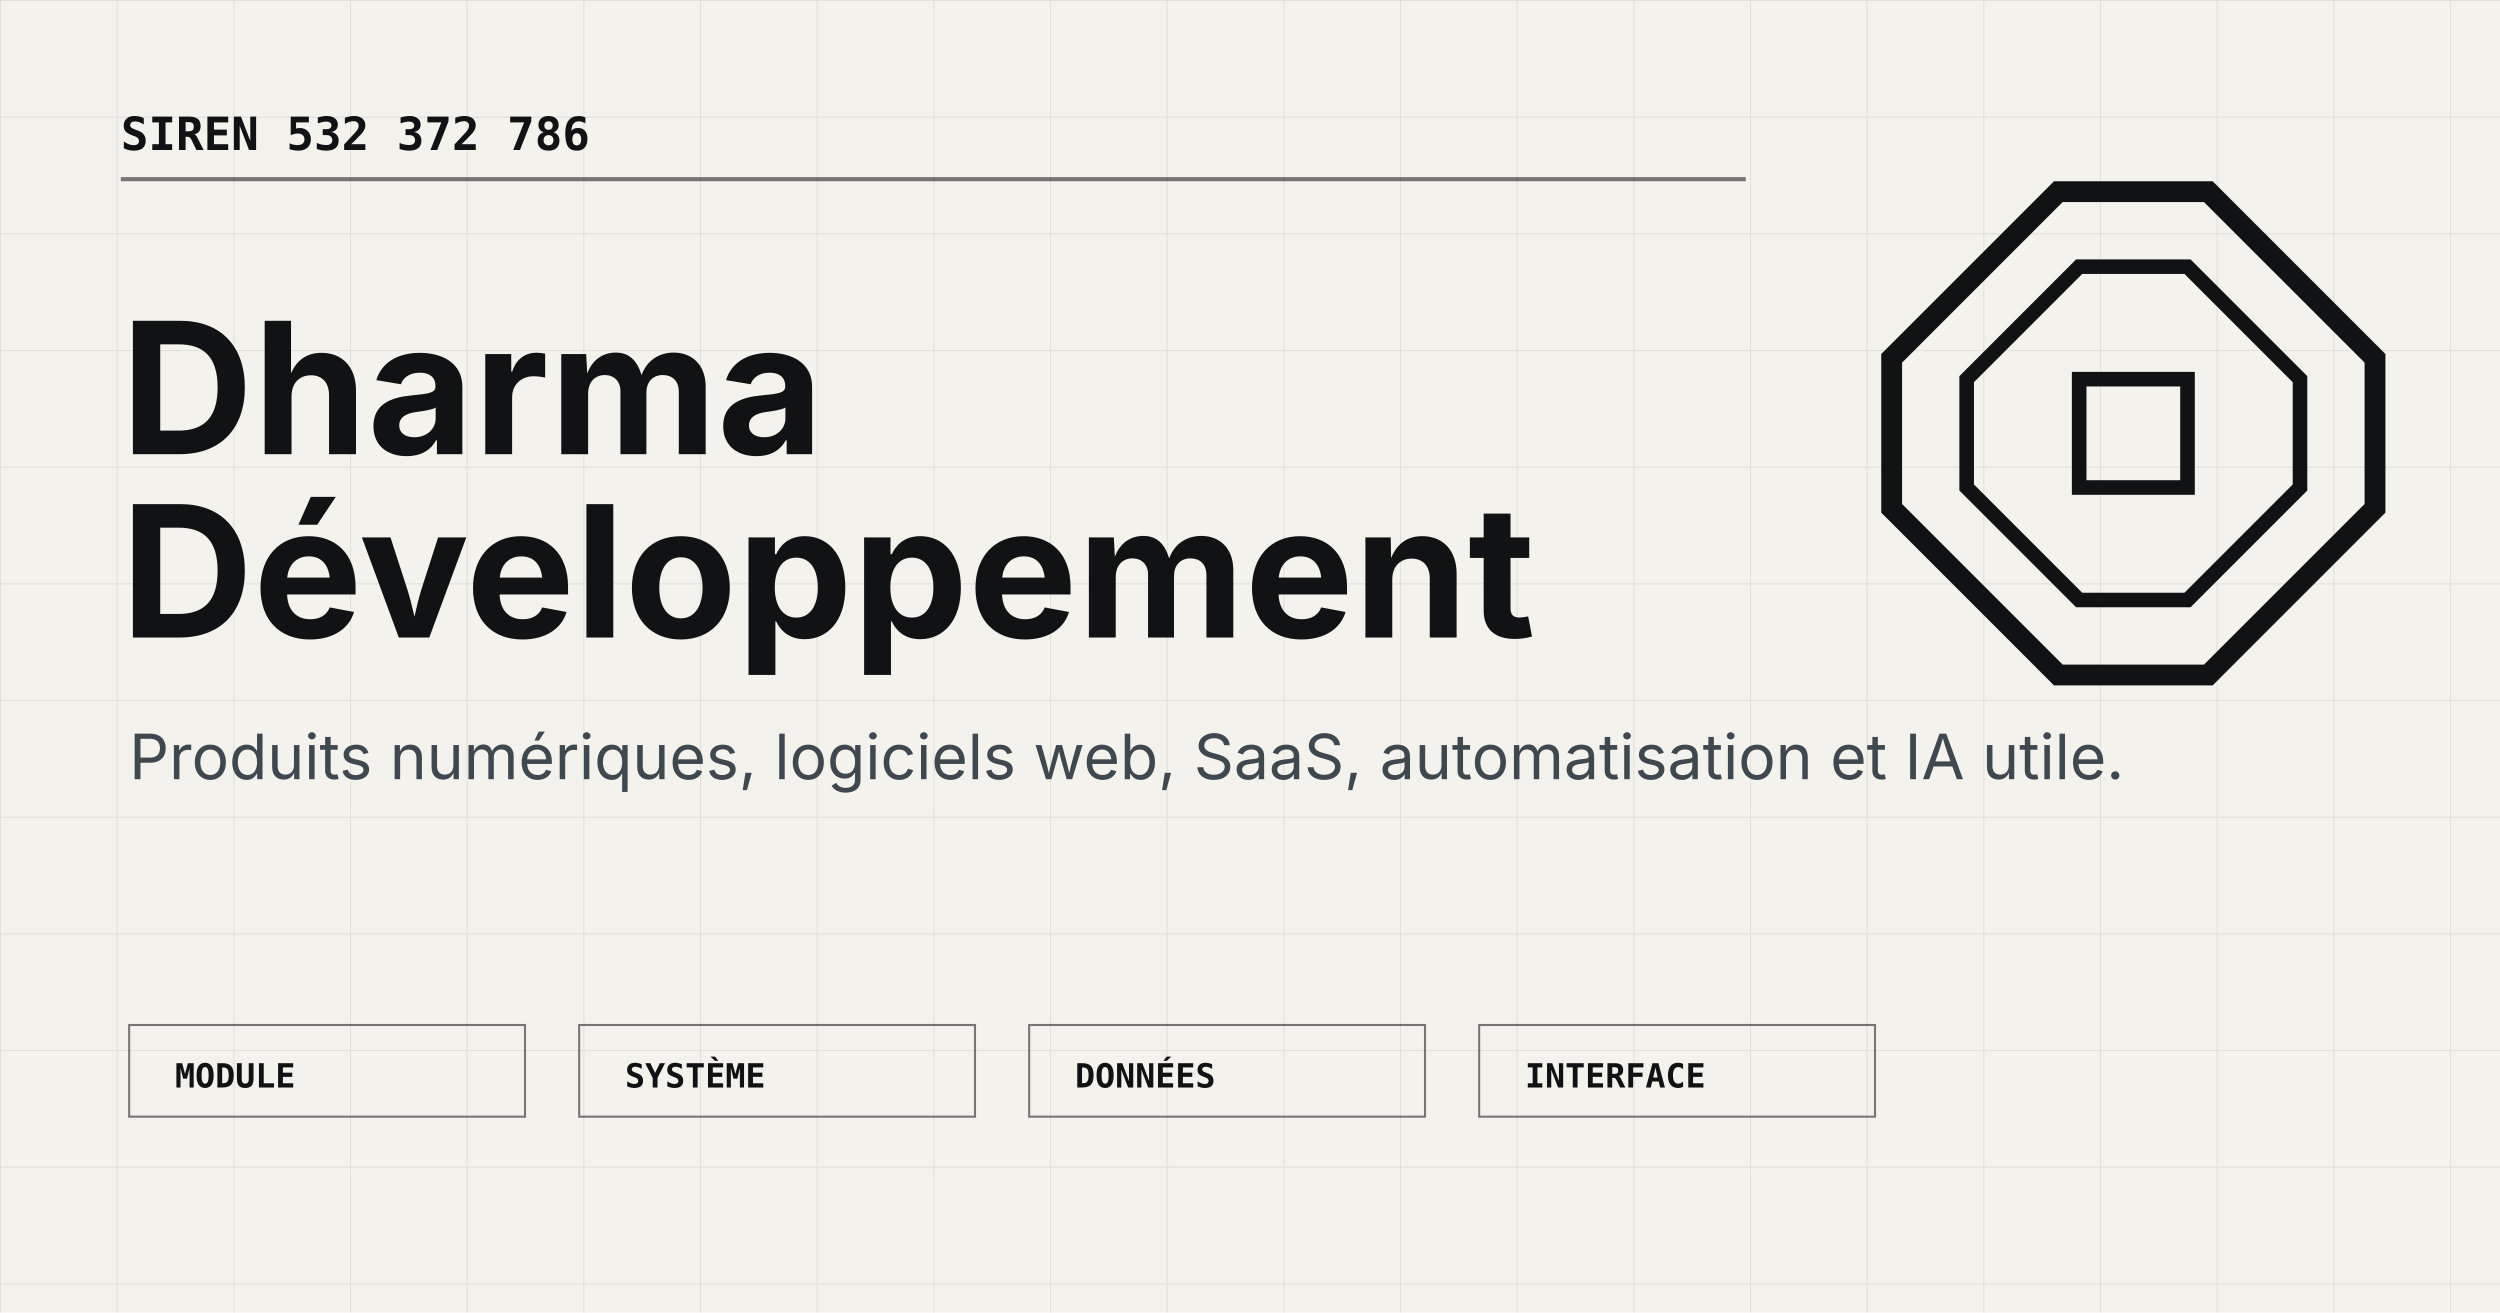
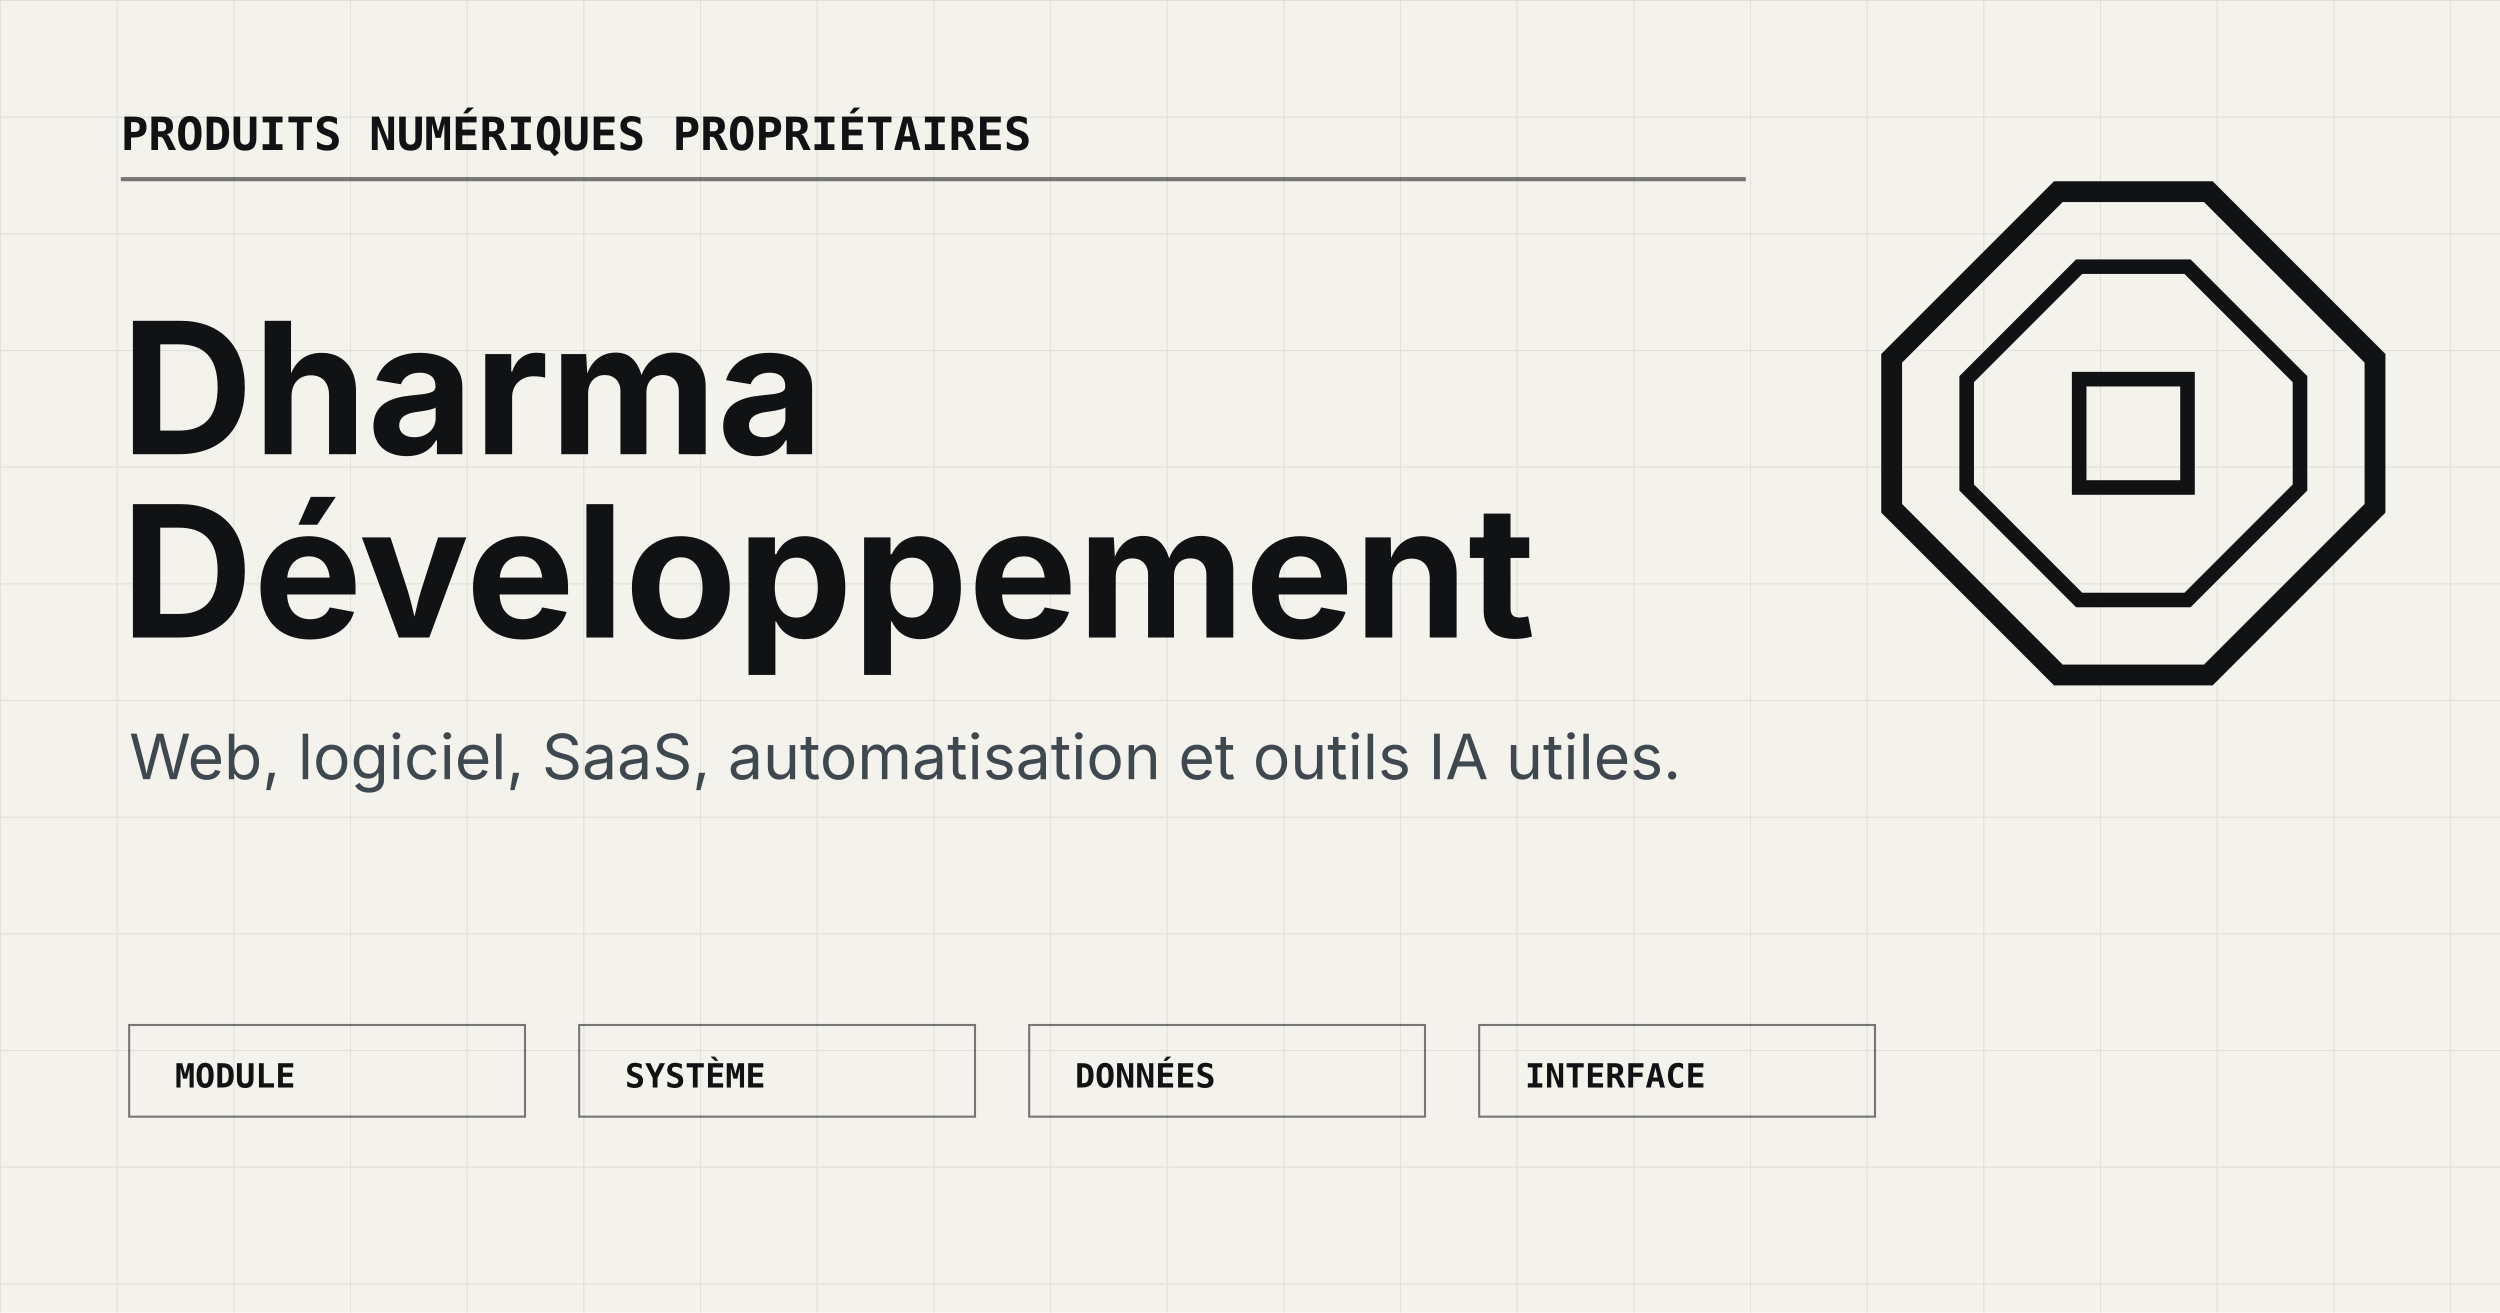
<svg xmlns="http://www.w3.org/2000/svg" viewBox="0 0 1200 630" role="img" aria-label="Dharma Développement">
  <defs>
    <pattern id="grid" width="56" height="56" patternUnits="userSpaceOnUse">
      <path d="M56 0H0v56" fill="none" stroke="#111214" stroke-opacity=".08" />
    </pattern>
  </defs>
  <rect width="1200" height="630" fill="#f4f2ec" />
  <rect width="1200" height="630" fill="url(#grid)" />
  <path d="M58 86h780" stroke="#111214" stroke-opacity=".55" stroke-width="2" />
-   <text x="58" y="72" fill="#111214" font-family="IBM Plex Mono, monospace" font-size="22" font-weight="600">SIREN 532 372 786</text>
+   <text x="58" y="72" fill="#111214" font-family="IBM Plex Mono, monospace" font-size="22" font-weight="600">PRODUITS NUMÉRIQUES PROPRIÉTAIRES</text>
  <text x="58" y="218" fill="#111214" font-family="Space Grotesk, Inter, sans-serif" font-size="88" font-weight="700">Dharma</text>
  <text x="58" y="306" fill="#111214" font-family="Space Grotesk, Inter, sans-serif" font-size="88" font-weight="700">Développement</text>
-   <text x="62" y="374" fill="#3f474f" font-family="Inter, sans-serif" font-size="30">Produits numériques, logiciels web, SaaS, automatisation et IA utile.</text>
+   <text x="62" y="374" fill="#3f474f" font-family="Inter, sans-serif" font-size="30">Web, logiciel, SaaS, automatisation et outils IA utiles.</text>
  <g transform="translate(908 92)">
    <path d="M80 0h72l80 80v72l-80 80H80L0 152V80L80 0Z" fill="none" stroke="#111214" stroke-width="10" />
    <path d="M90 36h52l54 54v52l-54 54H90l-54-54V90l54-54Z" fill="none" stroke="#111214" stroke-width="7" />
    <path d="M90 90h52v52H90z" fill="none" stroke="#111214" stroke-width="7" />
  </g>
  <g transform="translate(62 492)" fill="none" stroke="#111214" stroke-opacity=".55">
    <rect width="190" height="44" />
    <rect x="216" width="190" height="44" />
    <rect x="432" width="190" height="44" />
    <rect x="648" width="190" height="44" />
  </g>
  <g transform="translate(84 522)" fill="#111214" font-family="IBM Plex Mono, monospace" font-size="16" font-weight="600">
    <text>MODULE</text>
    <text x="216">SYSTÈME</text>
    <text x="432">DONNÉES</text>
    <text x="648">INTERFACE</text>
  </g>
</svg>
